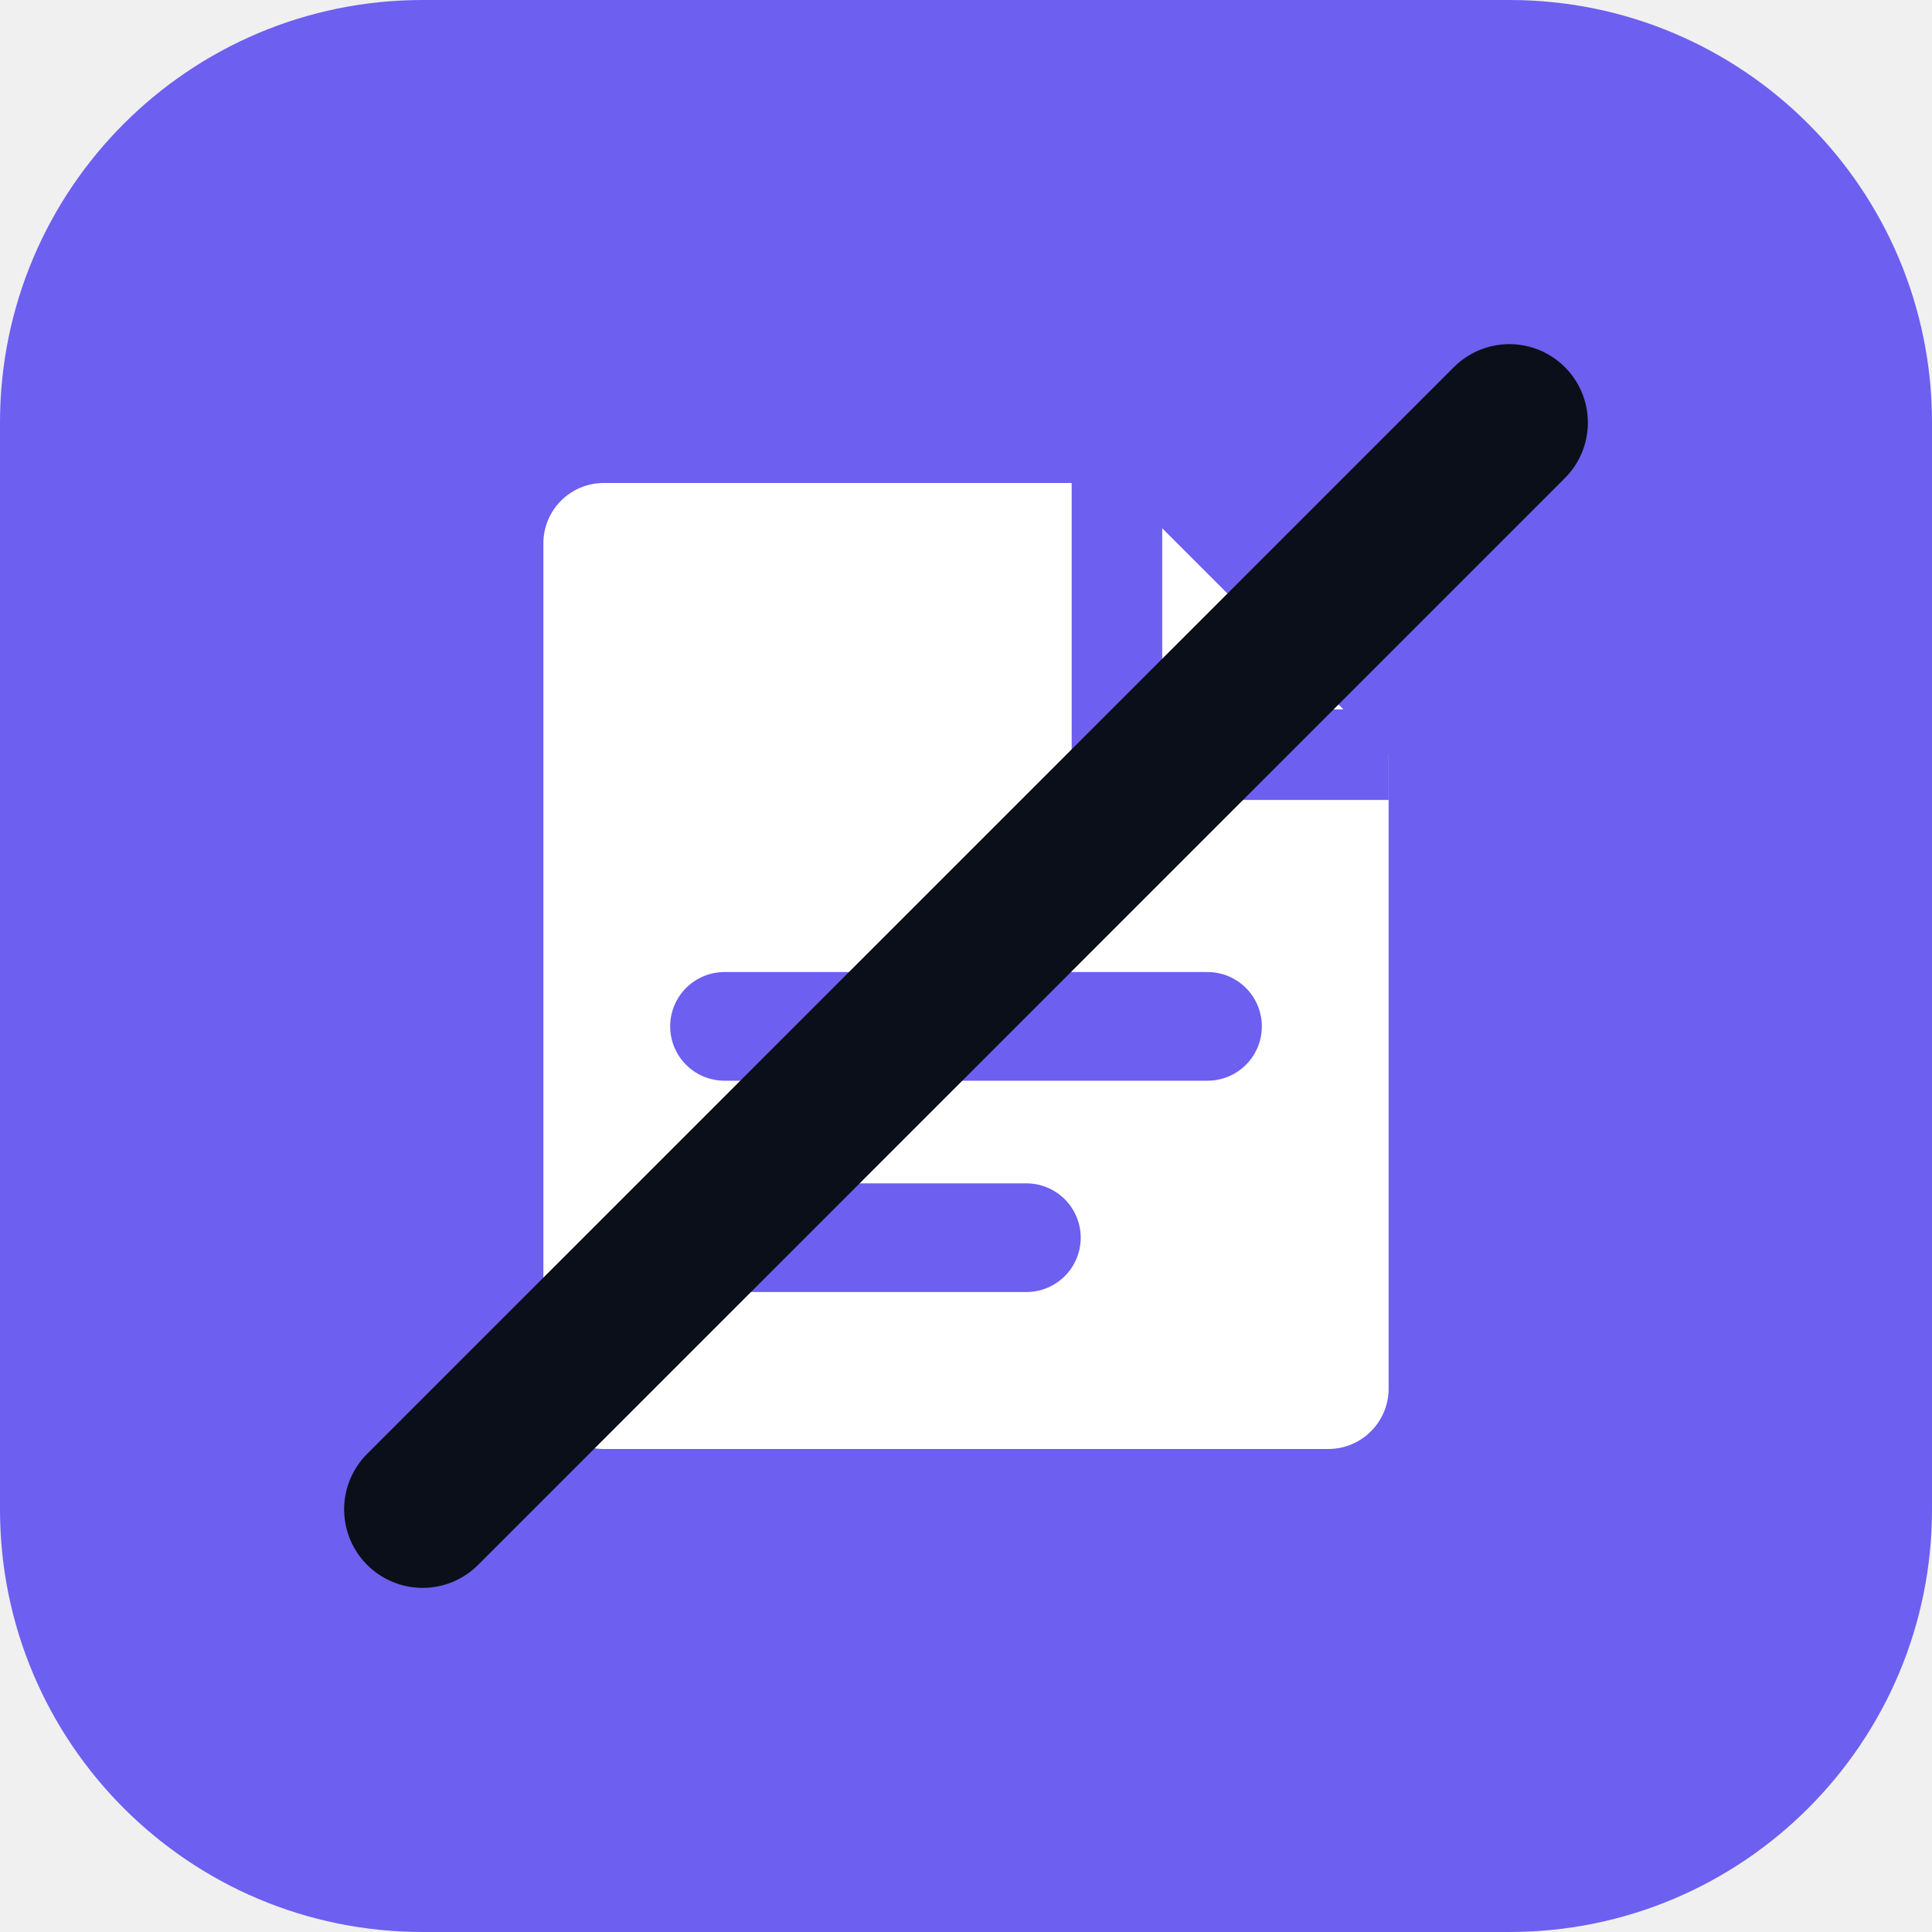
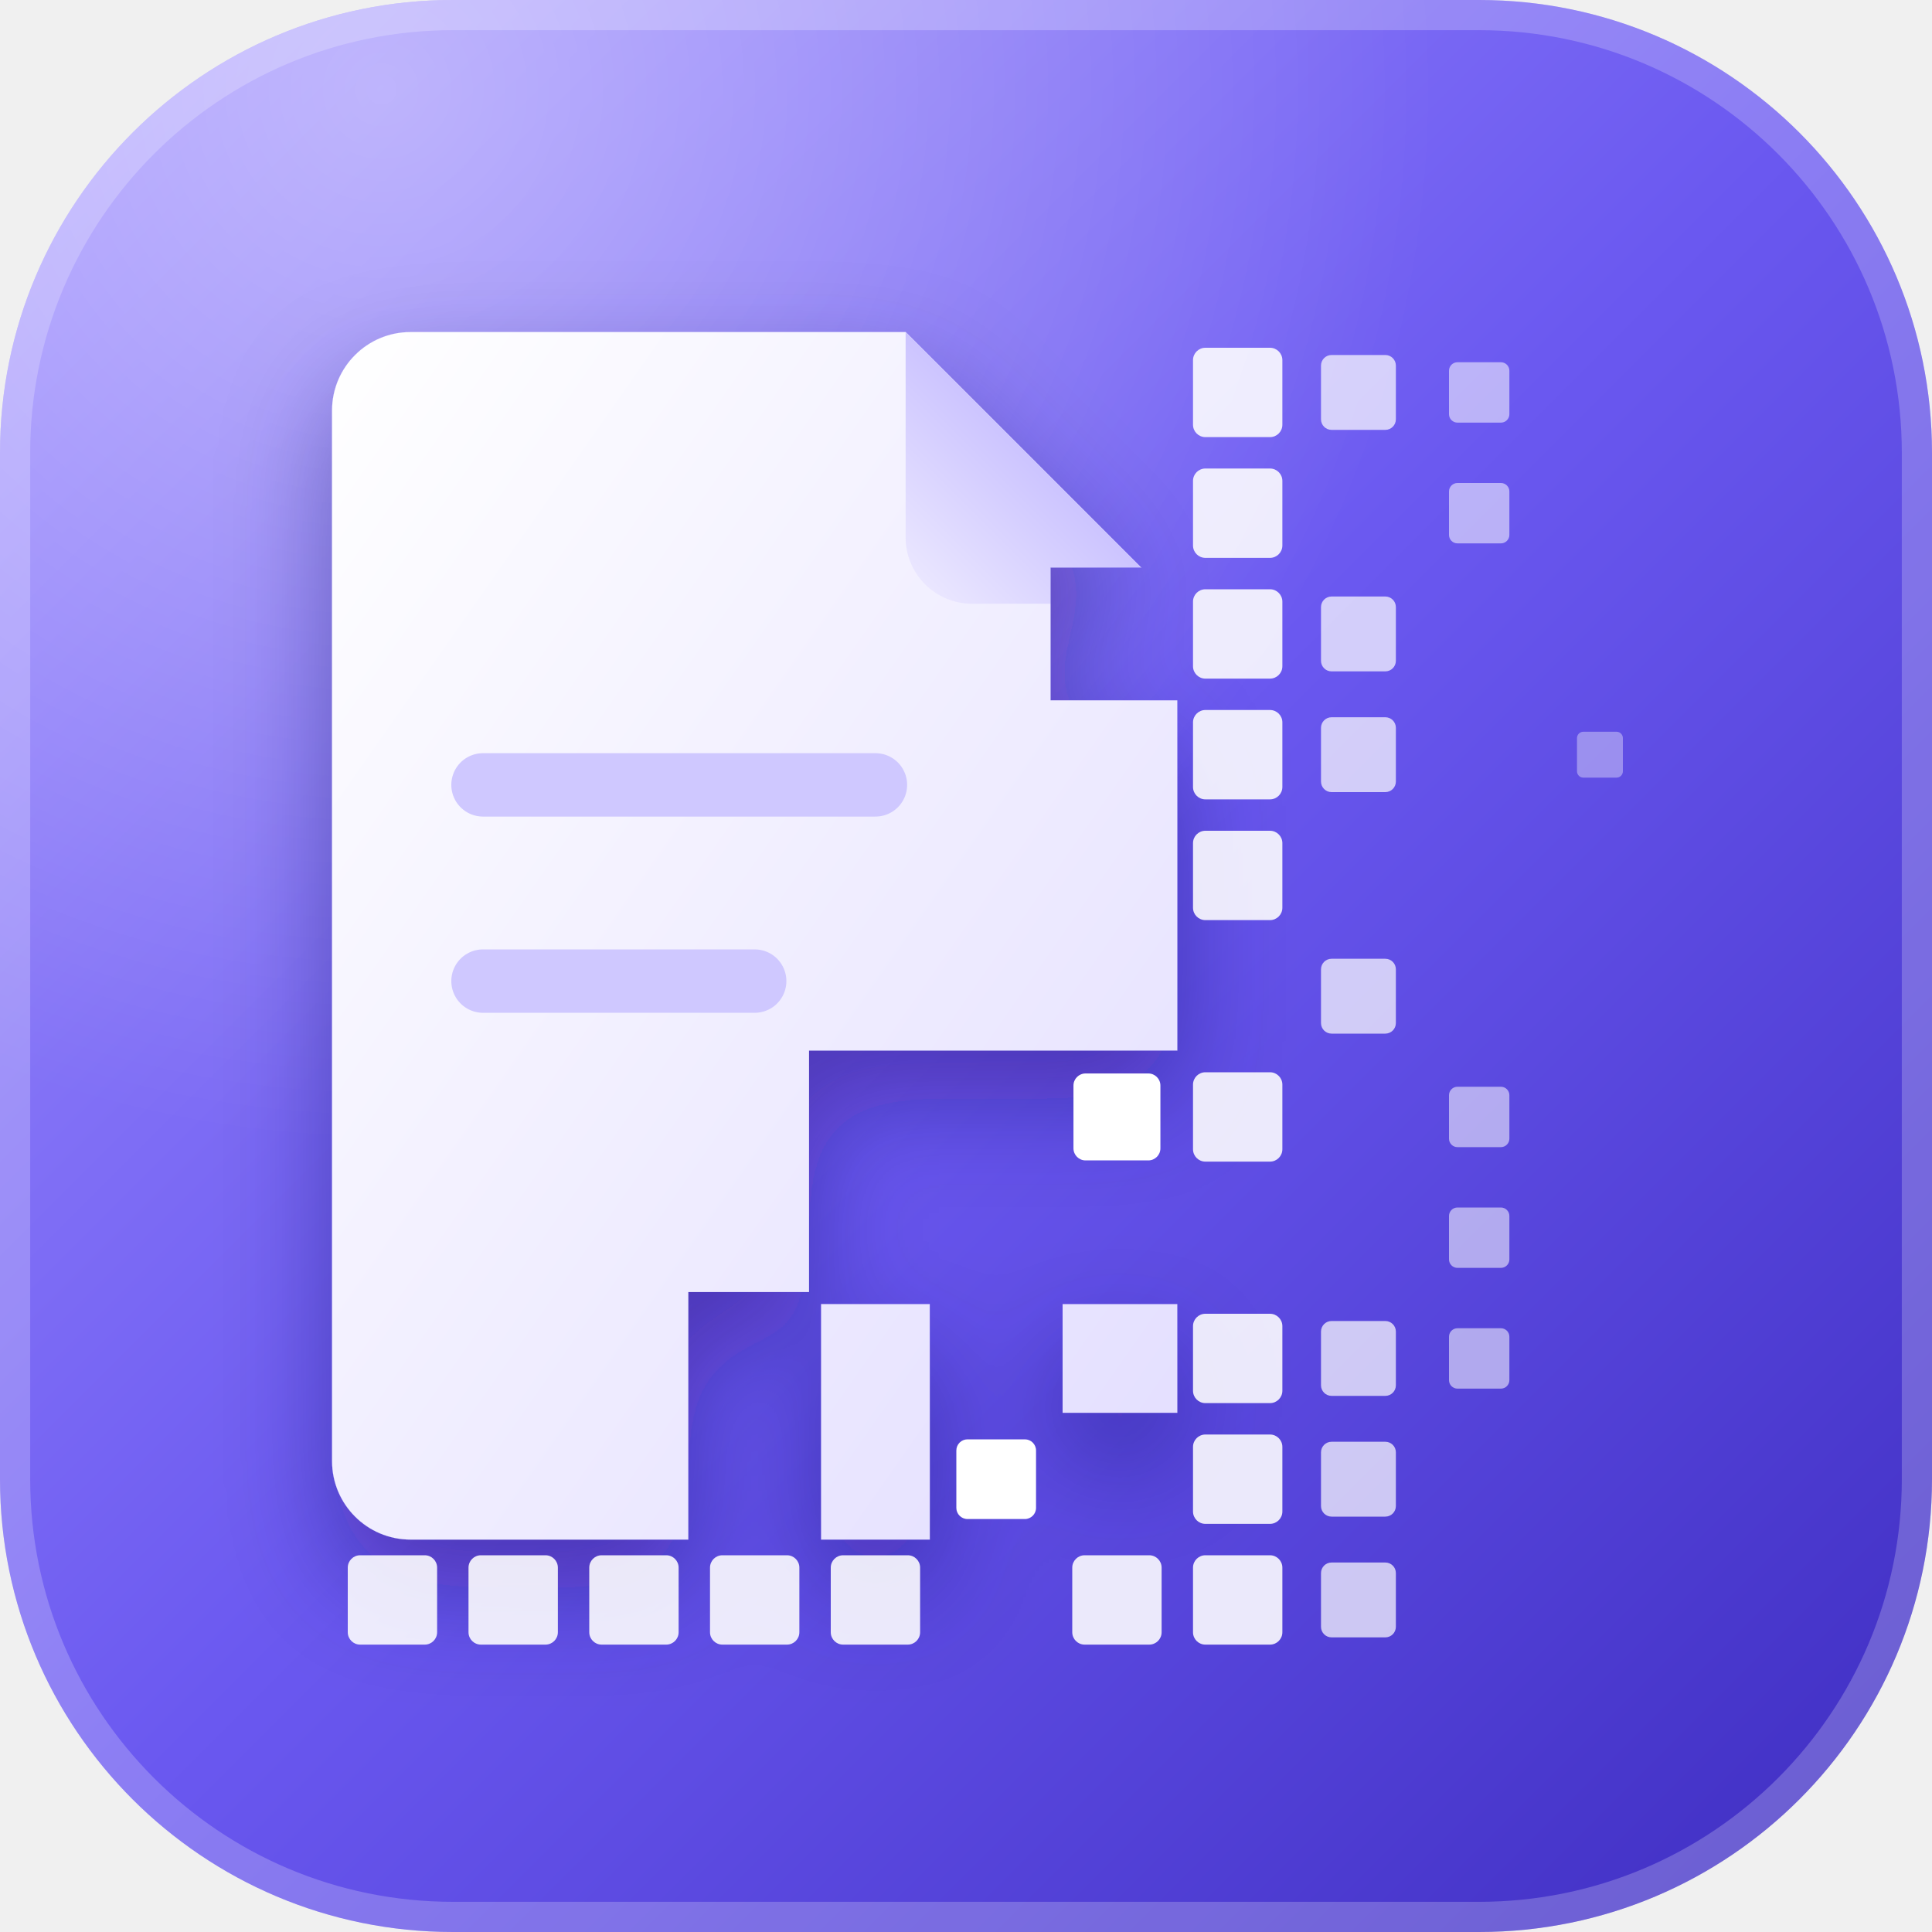
- <svg xmlns="http://www.w3.org/2000/svg" viewBox="0 0 32 32">
-   <rect width="32" height="32" rx="7" fill="#6d5ff0" />
-   <path d="M10 8h8.5l4.5 4.5V23a1 1 0 0 1-1 1H10a1 1 0 0 1-1-1V9a1 1 0 0 1 1-1z" fill="#fff" />
-   <path d="M18.5 8v4.5H23" fill="none" stroke="#6d5ff0" stroke-width="1.5" />
-   <path d="M12 17h8M12 20.5h5" stroke="#6d5ff0" stroke-width="1.8" stroke-linecap="round" />
-   <path d="M7 25 25 7" stroke="#0b0f19" stroke-width="2.6" stroke-linecap="round" />
+ <svg xmlns="http://www.w3.org/2000/svg" viewBox="0 0 64 64">
+   <defs>
+     <linearGradient id="t" x1="0" y1="0" x2="1" y2="1">
+       <stop offset="0" stop-color="#a596ff" />
+       <stop offset=".5" stop-color="#6a58f0" />
+       <stop offset="1" stop-color="#3d2cc0" />
+     </linearGradient>
+     <radialGradient id="h" cx=".2" cy=".05" r=".9">
+       <stop offset="0" stop-color="#fff" stop-opacity=".38" />
+       <stop offset=".6" stop-color="#fff" stop-opacity="0" />
+     </radialGradient>
+     <linearGradient id="s" x1="0" y1="0" x2="1" y2="1">
+       <stop offset="0" stop-color="#fff" />
+       <stop offset="1" stop-color="#e3deff" />
+     </linearGradient>
+     <linearGradient id="f" x1="0" y1="1" x2="1" y2="0">
+       <stop offset="0" stop-color="#efecff" />
+       <stop offset="1" stop-color="#a99cff" />
+     </linearGradient>
+     <filter id="d" x="-30%" y="-30%" width="160%" height="170%">
+       <feDropShadow dx="0" dy="1.6" stdDeviation="1.8" flood-color="#150c5c" flood-opacity=".38" />
+     </filter>
+   </defs>
+   <rect width="64" height="64" rx="15" fill="url(#t)" />
+   <rect width="64" height="64" rx="15" fill="url(#h)" />
+   <rect x=".5" y=".5" width="63" height="63" rx="14.5" fill="none" stroke="#fff" stroke-opacity=".22" />
+   <mask id="m">
+     <rect width="64" height="64" fill="#fff" />
+     <path d="M22.8 42.8h4.4v4.4h-4.4zM22.8 46.8h4.4v4.4h-4.4zM26.8 34.8h4.4v4.4h-4.4zM26.8 38.8h4.4v4.4h-4.4zM30.8 34.8h4.4v4.4h-4.4zM30.8 38.8h4.4v4.4h-4.4zM30.8 42.8h4.4v4.4h-4.4zM30.8 46.8h4.4v4.4h-4.4zM34.8 18.8h4.4v4.4h-4.4zM34.8 34.8h4.4v4.4h-4.4zM34.8 38.8h4.4v4.4h-4.4zM34.8 46.8h4.4v4.4h-4.4z" fill="#000" />
+   </mask>
+   <g filter="url(#d)">
+     <g mask="url(#m)">
+       <path d="M13.6 11H30L39 20V51H13.6a2.6 2.6 0 0 1-2.6-2.6V13.6a2.6 2.6 0 0 1 2.6-2.6z" fill="url(#s)" />
+       <path d="M30 11v6.8a2.2 2.2 0 0 0 2.2 2.2H39z" fill="url(#f)" />
+       <path d="M16 26h13" stroke="#cfc8ff" stroke-width="2.1" stroke-linecap="round" />
+       <path d="M16 32.5h9" stroke="#cfc8ff" stroke-width="2.1" stroke-linecap="round" />
+     </g>
+   </g>
+   <rect x="11.52" y="51.52" width="2.96" height="2.96" rx="0.41" fill="#fff" opacity="0.88" />
+   <rect x="15.52" y="51.52" width="2.96" height="2.96" rx="0.41" fill="#fff" opacity="0.88" />
+   <rect x="19.52" y="51.52" width="2.96" height="2.96" rx="0.41" fill="#fff" opacity="0.88" />
+   <rect x="23.52" y="51.52" width="2.96" height="2.96" rx="0.41" fill="#fff" opacity="0.88" />
+   <rect x="27.52" y="51.52" width="2.96" height="2.96" rx="0.41" fill="#fff" opacity="0.88" />
+   <rect x="31.68" y="47.68" width="2.64" height="2.64" rx="0.37" fill="#fff" opacity="1" />
+   <rect x="35.56" y="35.56" width="2.88" height="2.88" rx="0.4" fill="#fff" opacity="1" />
+   <rect x="35.52" y="51.52" width="2.96" height="2.96" rx="0.41" fill="#fff" opacity="0.88" />
+   <rect x="39.52" y="11.52" width="2.96" height="2.96" rx="0.41" fill="#fff" opacity="0.88" />
+   <rect x="39.52" y="15.52" width="2.96" height="2.96" rx="0.41" fill="#fff" opacity="0.88" />
+   <rect x="39.52" y="19.52" width="2.96" height="2.96" rx="0.41" fill="#fff" opacity="0.88" />
+   <rect x="39.52" y="23.52" width="2.96" height="2.96" rx="0.41" fill="#fff" opacity="0.88" />
+   <rect x="39.52" y="27.52" width="2.96" height="2.96" rx="0.41" fill="#fff" opacity="0.88" />
+   <rect x="39.52" y="35.52" width="2.96" height="2.96" rx="0.41" fill="#fff" opacity="0.88" />
+   <rect x="39.52" y="43.52" width="2.96" height="2.96" rx="0.41" fill="#fff" opacity="0.88" />
+   <rect x="39.52" y="47.52" width="2.96" height="2.96" rx="0.41" fill="#fff" opacity="0.88" />
+   <rect x="39.52" y="51.52" width="2.96" height="2.96" rx="0.41" fill="#fff" opacity="0.88" />
+   <rect x="43.76" y="11.76" width="2.48" height="2.48" rx="0.35" fill="#fff" opacity="0.71" />
+   <rect x="43.76" y="19.76" width="2.48" height="2.48" rx="0.35" fill="#fff" opacity="0.71" />
+   <rect x="43.76" y="23.76" width="2.48" height="2.48" rx="0.35" fill="#fff" opacity="0.71" />
+   <rect x="43.76" y="31.76" width="2.48" height="2.48" rx="0.35" fill="#fff" opacity="0.71" />
+   <rect x="43.76" y="43.76" width="2.48" height="2.48" rx="0.35" fill="#fff" opacity="0.71" />
+   <rect x="43.76" y="47.76" width="2.48" height="2.48" rx="0.35" fill="#fff" opacity="0.71" />
+   <rect x="43.76" y="51.76" width="2.48" height="2.48" rx="0.35" fill="#fff" opacity="0.71" />
+   <rect x="48" y="12" width="2" height="2" rx="0.28" fill="#fff" opacity="0.54" />
+   <rect x="48" y="16" width="2" height="2" rx="0.28" fill="#fff" opacity="0.54" />
+   <rect x="48" y="36" width="2" height="2" rx="0.28" fill="#fff" opacity="0.54" />
+   <rect x="48" y="40" width="2" height="2" rx="0.28" fill="#fff" opacity="0.54" />
+   <rect x="48" y="44" width="2" height="2" rx="0.28" fill="#fff" opacity="0.54" />
+   <rect x="52.24" y="24.24" width="1.52" height="1.52" rx="0.21" fill="#fff" opacity="0.37" />
</svg>
